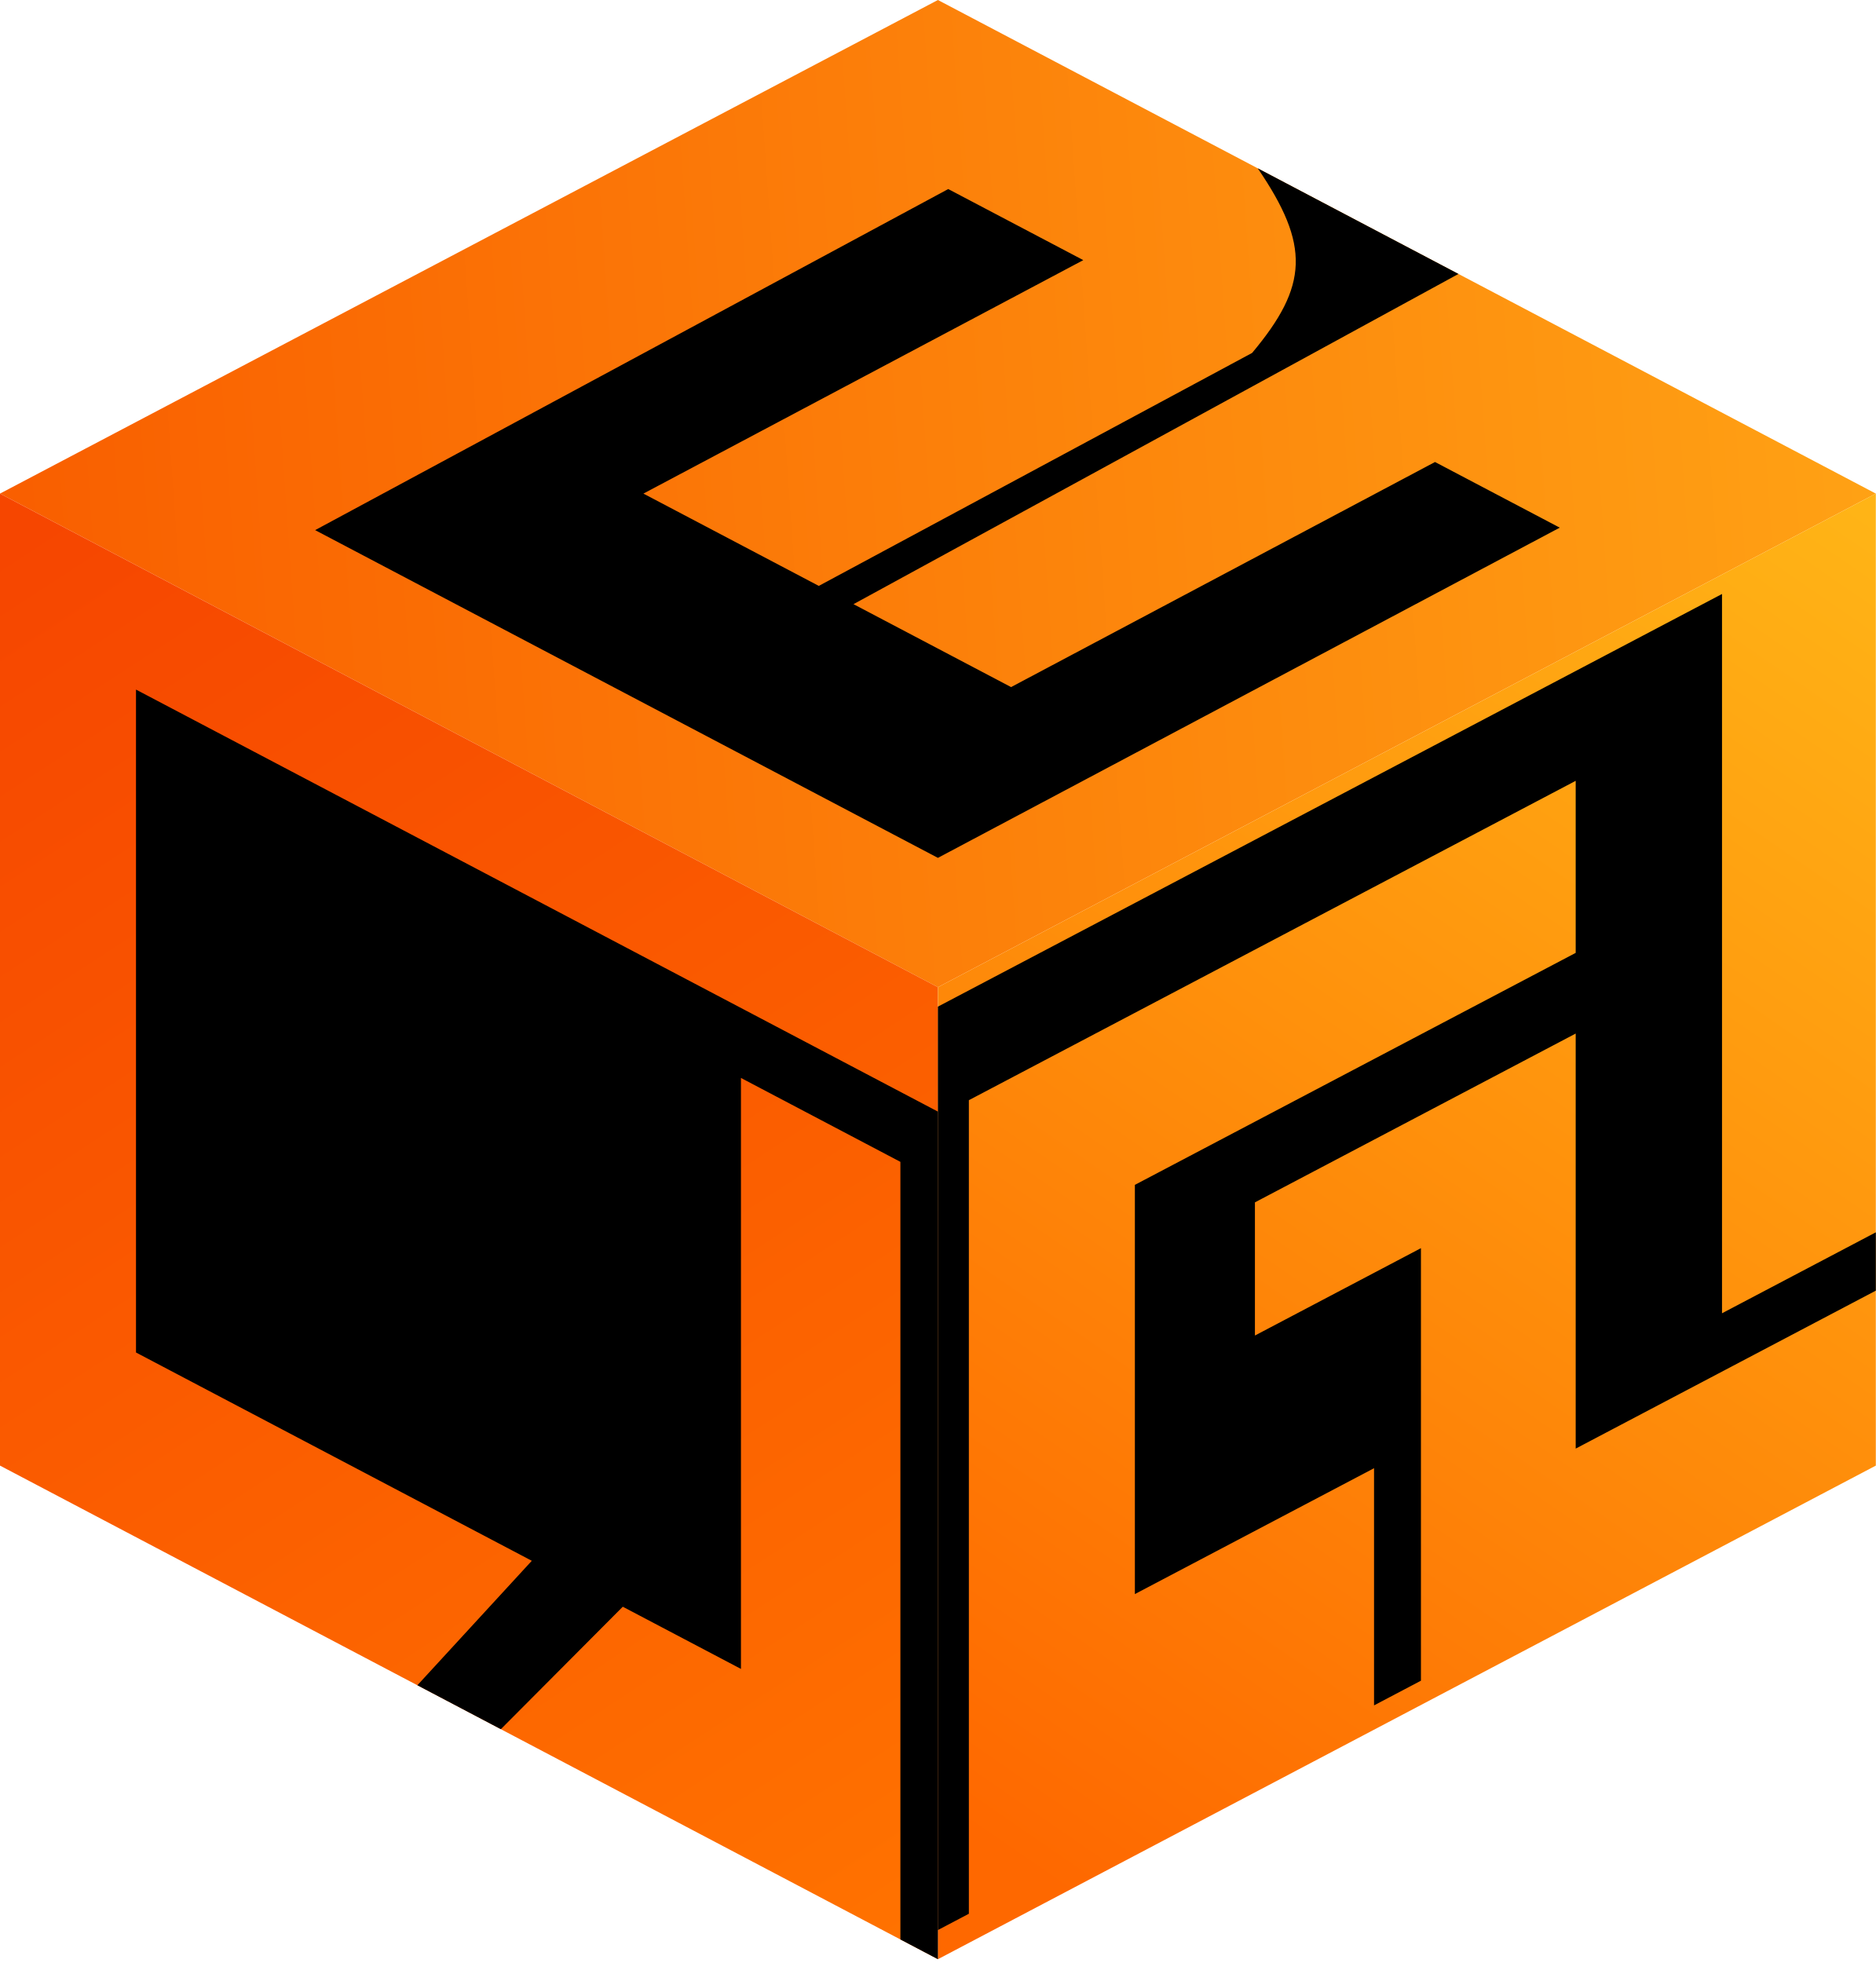
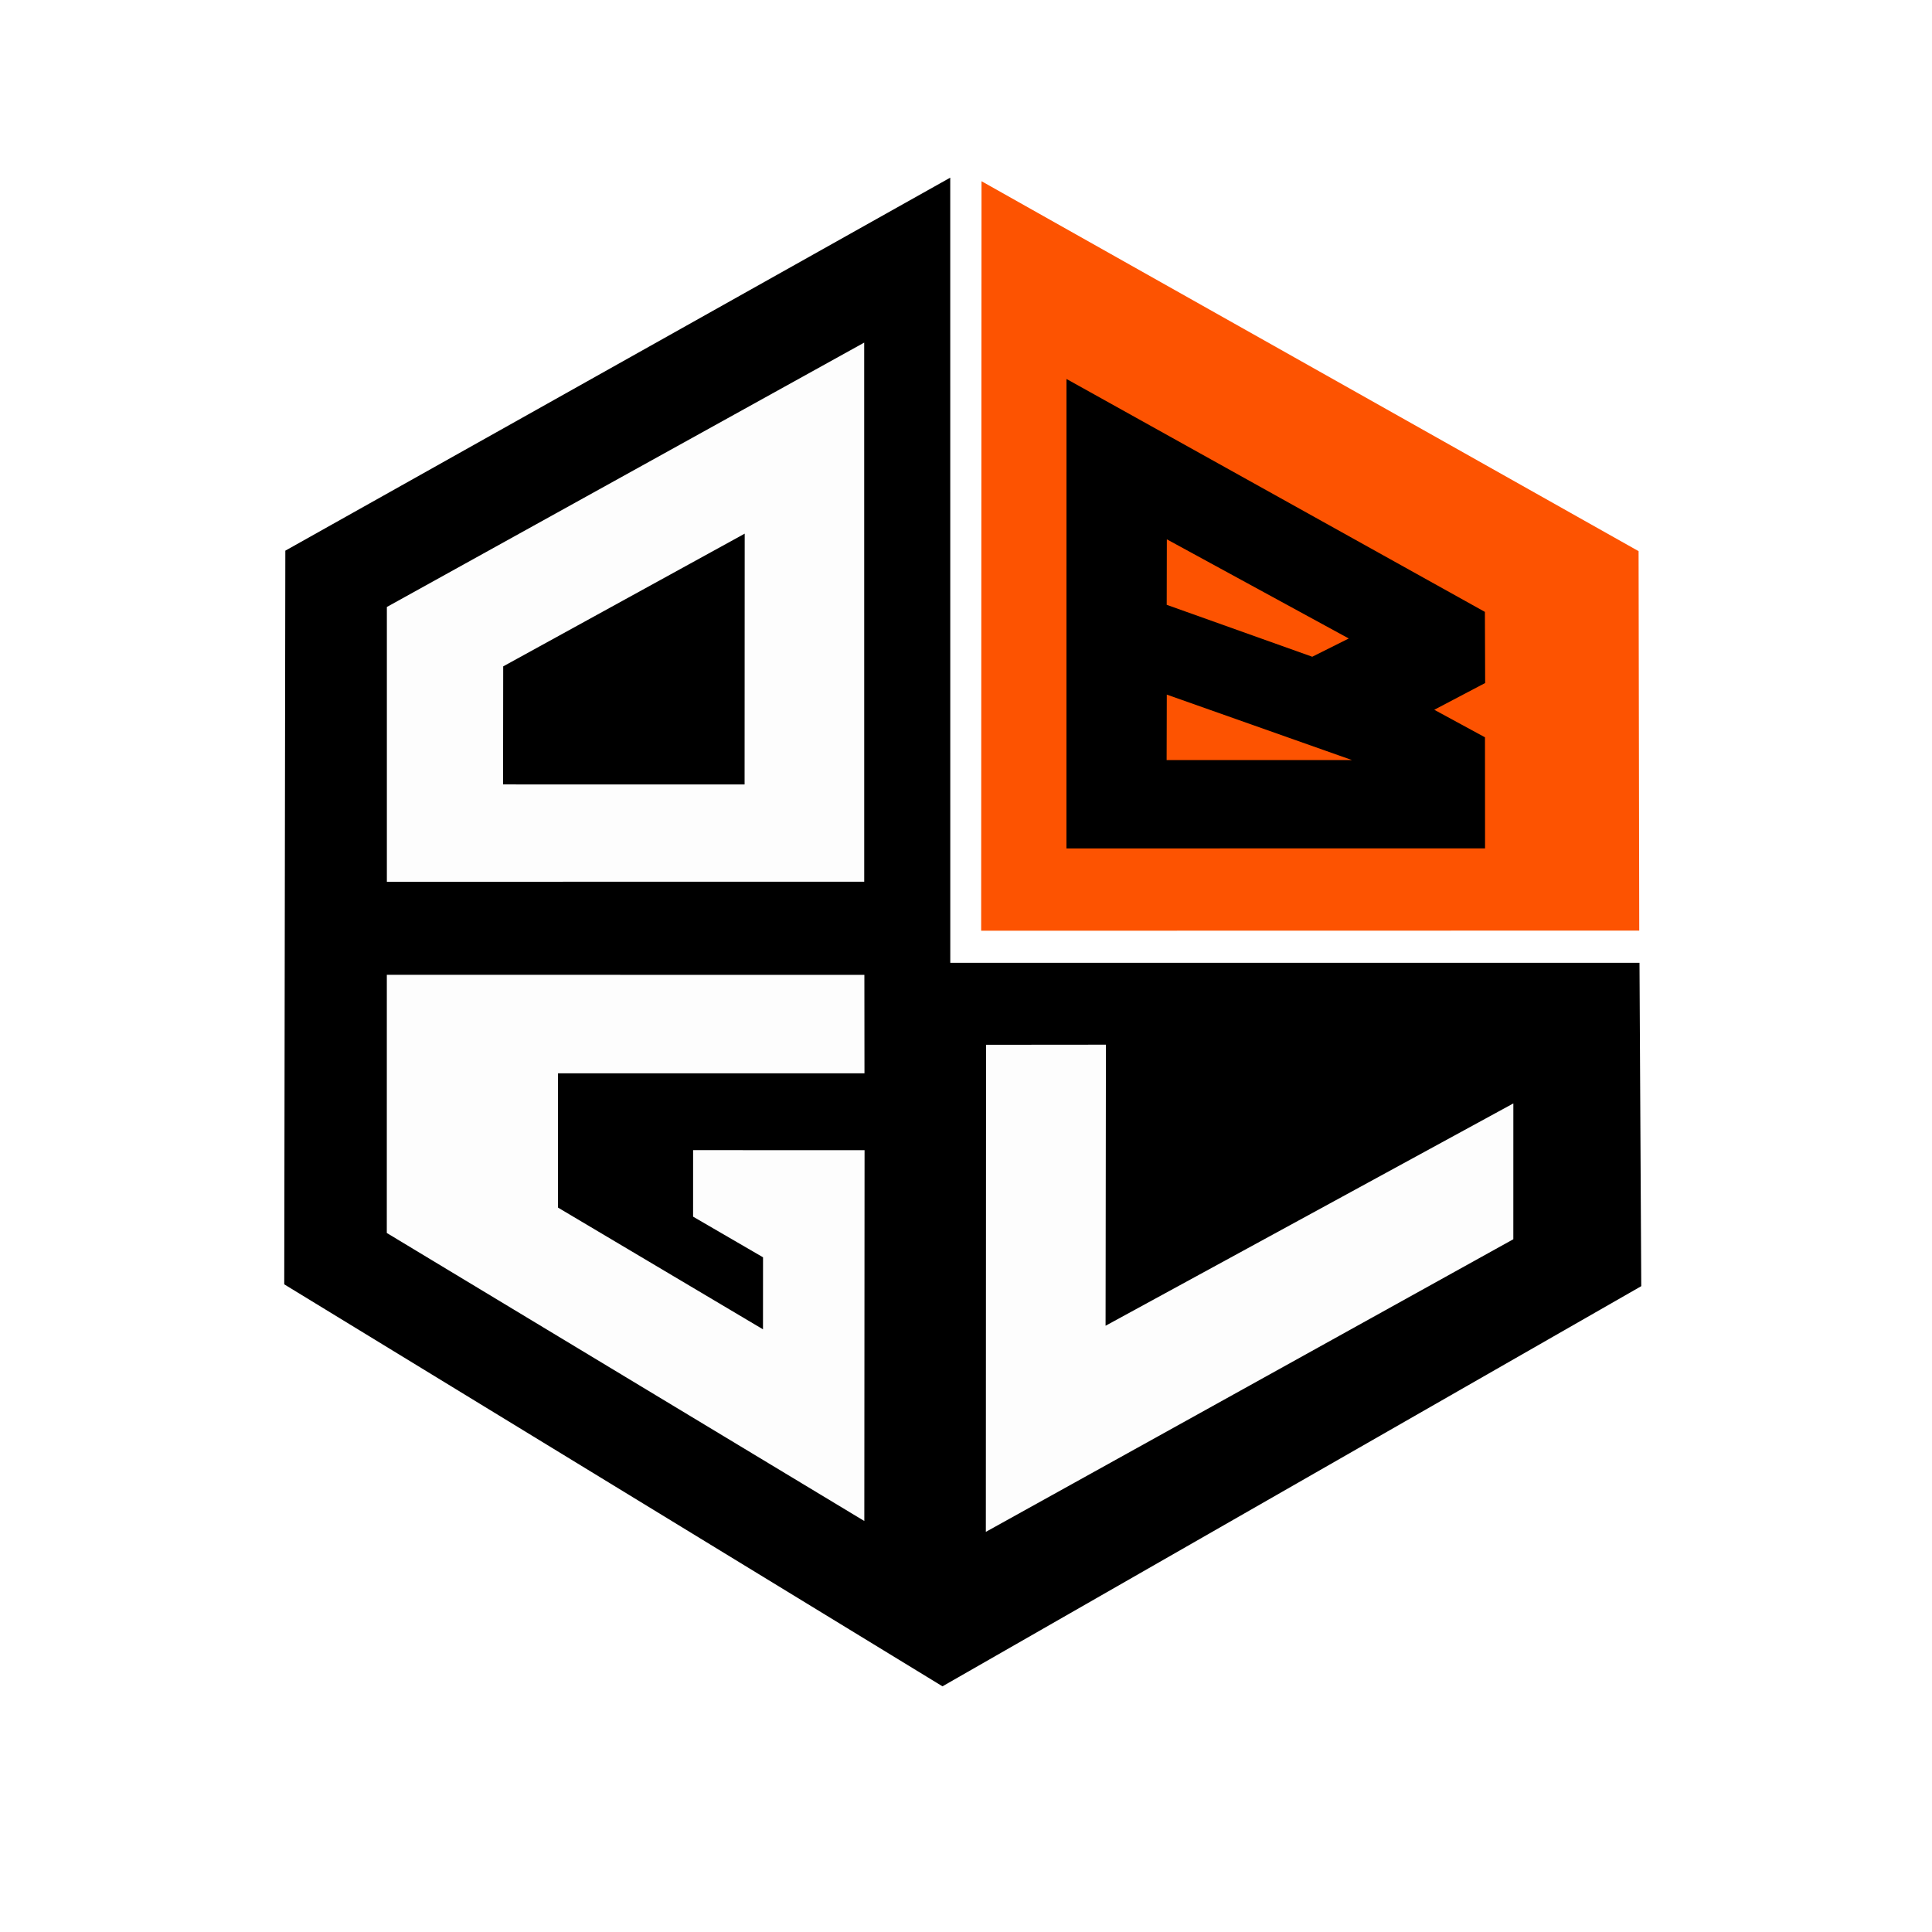
- <svg xmlns="http://www.w3.org/2000/svg" width="494" height="517" viewBox="0 0 494 517">
-   <defs>
-     <linearGradient id="obTop" x1="6" y1="142" x2="490" y2="108" gradientUnits="userSpaceOnUse">
-       <stop offset="0" stop-color="#f95f00" />
-       <stop offset="1" stop-color="#ffa114" />
-     </linearGradient>
-     <linearGradient id="obLeft" x1="4" y1="142" x2="243" y2="508" gradientUnits="userSpaceOnUse">
-       <stop offset="0" stop-color="#f64600" />
-       <stop offset="1" stop-color="#ff7200" />
-     </linearGradient>
-     <linearGradient id="obRight" x1="252" y1="480" x2="490" y2="134" gradientUnits="userSpaceOnUse">
-       <stop offset="0" stop-color="#fe6800" />
-       <stop offset="1" stop-color="#ffb416" />
-     </linearGradient>
-     <clipPath id="obClipTop">
-       <polygon points="247,0 494,130 247,260 0,130" />
-     </clipPath>
-     <clipPath id="obClipLeft">
-       <polygon points="0,130 247,260 247,516 0,386" />
-     </clipPath>
-     <clipPath id="obClipRight">
-       <polygon points="247,260 494,130 494,386 247,516" />
-     </clipPath>
-   </defs>
-   <polygon points="247,0 494,130 247,260 0,130" fill="url(#obTop)" />
-   <polygon points="0,130 247,260 247,516 0,386" fill="url(#obLeft)" />
-   <polygon points="247,260 494,130 494,386 247,516" fill="url(#obRight)" />
-   <g clip-path="url(#obClipTop)">
-     <path fill="#000" transform="matrix(-247,130,247,130,247,0)" d="M0,0.341 L0,0.555 L0.657,0.567 L0.657,0.735 L0.203,0.733 L0.203,0.866 L0.869,0.869 L0.869,0.205 L0.186,0.197 L0.186,0.341 L0.657,0.343 L0.657,0.53 L0.19,0.525 C0.092,0.487 0.05,0.447 0,0.341 Z" />
-   </g>
-   <g clip-path="url(#obClipLeft)">
-     <path fill="#000" transform="matrix(247,130,0,256,0,130)" d="M0.145,0.128 L1,0.128 L1,1 L0.96,1 L0.96,0.2 L0.79,0.2 L0.79,0.808 L0.664,0.808 L0.534,1 L0.445,1 L0.567,0.81 L0.145,0.81 Z" />
-   </g>
-   <g clip-path="url(#obClipRight)">
-     <path fill="#000" transform="matrix(247,-130,0,256,247,260)" d="M0,0.02 L0.836,0.02 L0.836,0.76 L1,0.76 L1,0.82 L0.68,0.82 L0.68,0.393 L0.338,0.393 L0.338,0.53 L0.515,0.53 L0.515,0.975 L0.465,0.975 L0.465,0.731 L0.21,0.731 L0.21,0.31 L0.68,0.31 L0.68,0.133 L0.033,0.133 L0.033,0.97 L0,0.97 Z" />
-   </g>
+ <svg xmlns="http://www.w3.org/2000/svg" width="512" height="512" viewBox="0 0 1254 1254">
+   <path fill="#000000" d="M 185.20 357.42 L 616.77 115.31 L 616.80 624.92 L 1064.14 624.93 L 1065.29 834.81 L 611.73 1094.54 L 184.49 833.62 Z" />
+   <path fill="#fd5301" d="M 637.07 117.62 L 1063.55 357.74 L 1063.98 604.02 L 636.84 604.10 Z" />
+   <path fill="#fdfdfd" fill-rule="evenodd" d="M 251.10 393.97 L 560.92 222.38 L 560.94 572.29 L 251.10 572.32 Z M 326.61 432.52 L 483.36 346.38 L 483.29 509.16 L 326.52 509.14 Z" />
+   <path fill="#000000" fill-rule="evenodd" d="M 692.23 245.98 L 963.80 397.16 L 963.97 443.32 L 930.94 460.69 L 963.85 478.56 L 963.90 550.66 L 692.20 550.68 Z M 757.36 350.06 L 875.44 414.42 L 851.74 426.27 L 757.27 392.57 Z M 757.33 450.85 L 877.52 493.33 L 757.22 493.34 Z" />
+   <path fill="#fdfdfd" d="M 251.08 632.73 L 561.04 632.74 L 561.10 696.65 L 362.18 696.64 L 362.19 783.82 L 495.23 862.82 L 495.26 816.07 L 449.86 789.69 L 449.87 746.52 L 561.16 746.56 L 561.00 987.24 L 251.06 800.29 Z" />
+   <path fill="#fdfdfd" d="M 640.02 678.14 L 717.82 678.07 L 717.59 860.50 L 982.27 716.19 L 982.25 804.35 L 639.88 994.28 Z" />
</svg>
